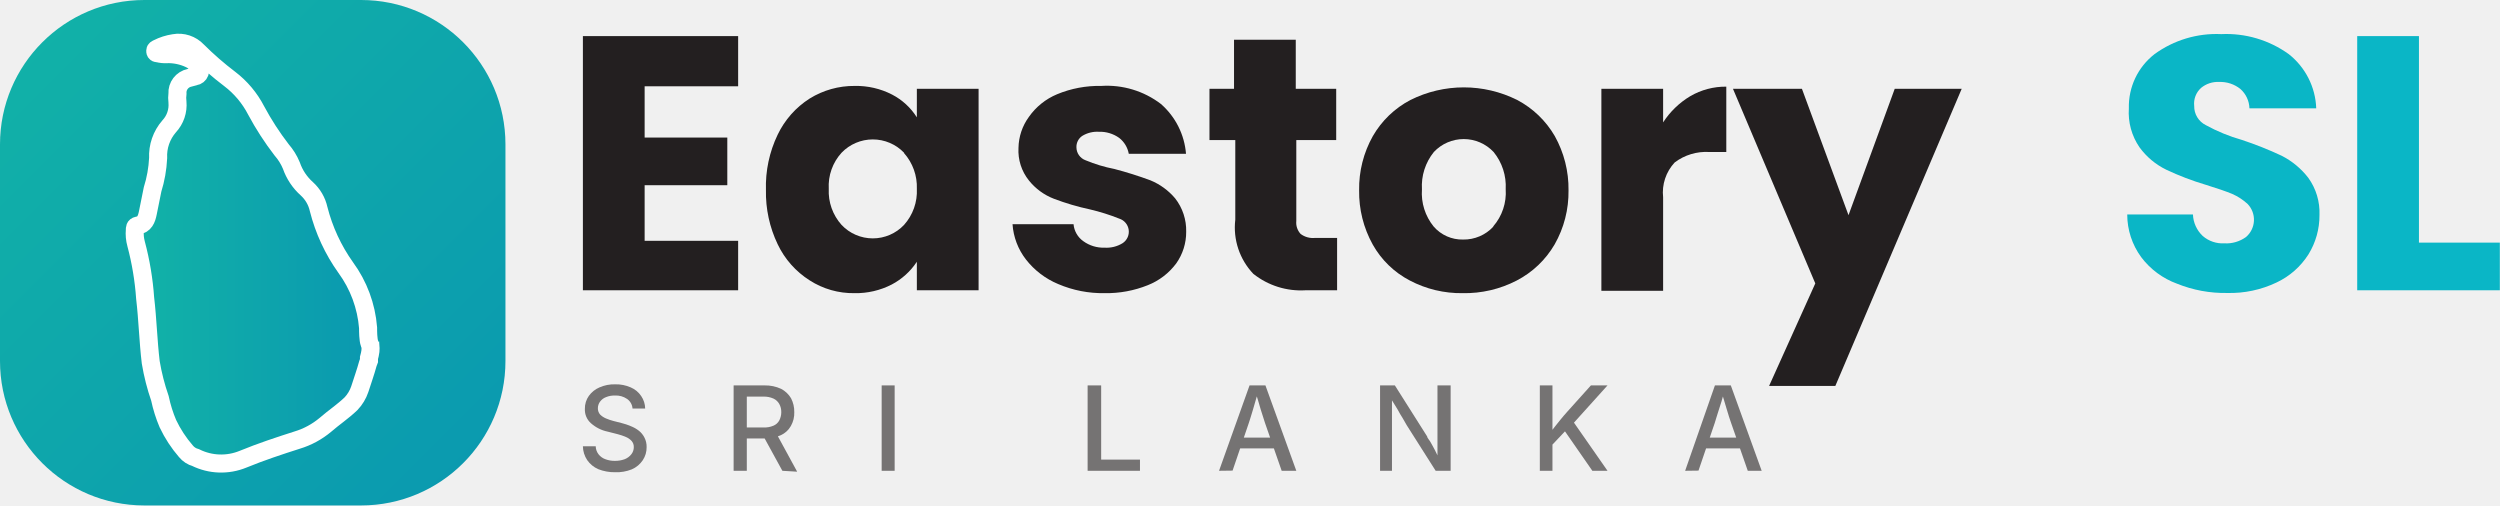
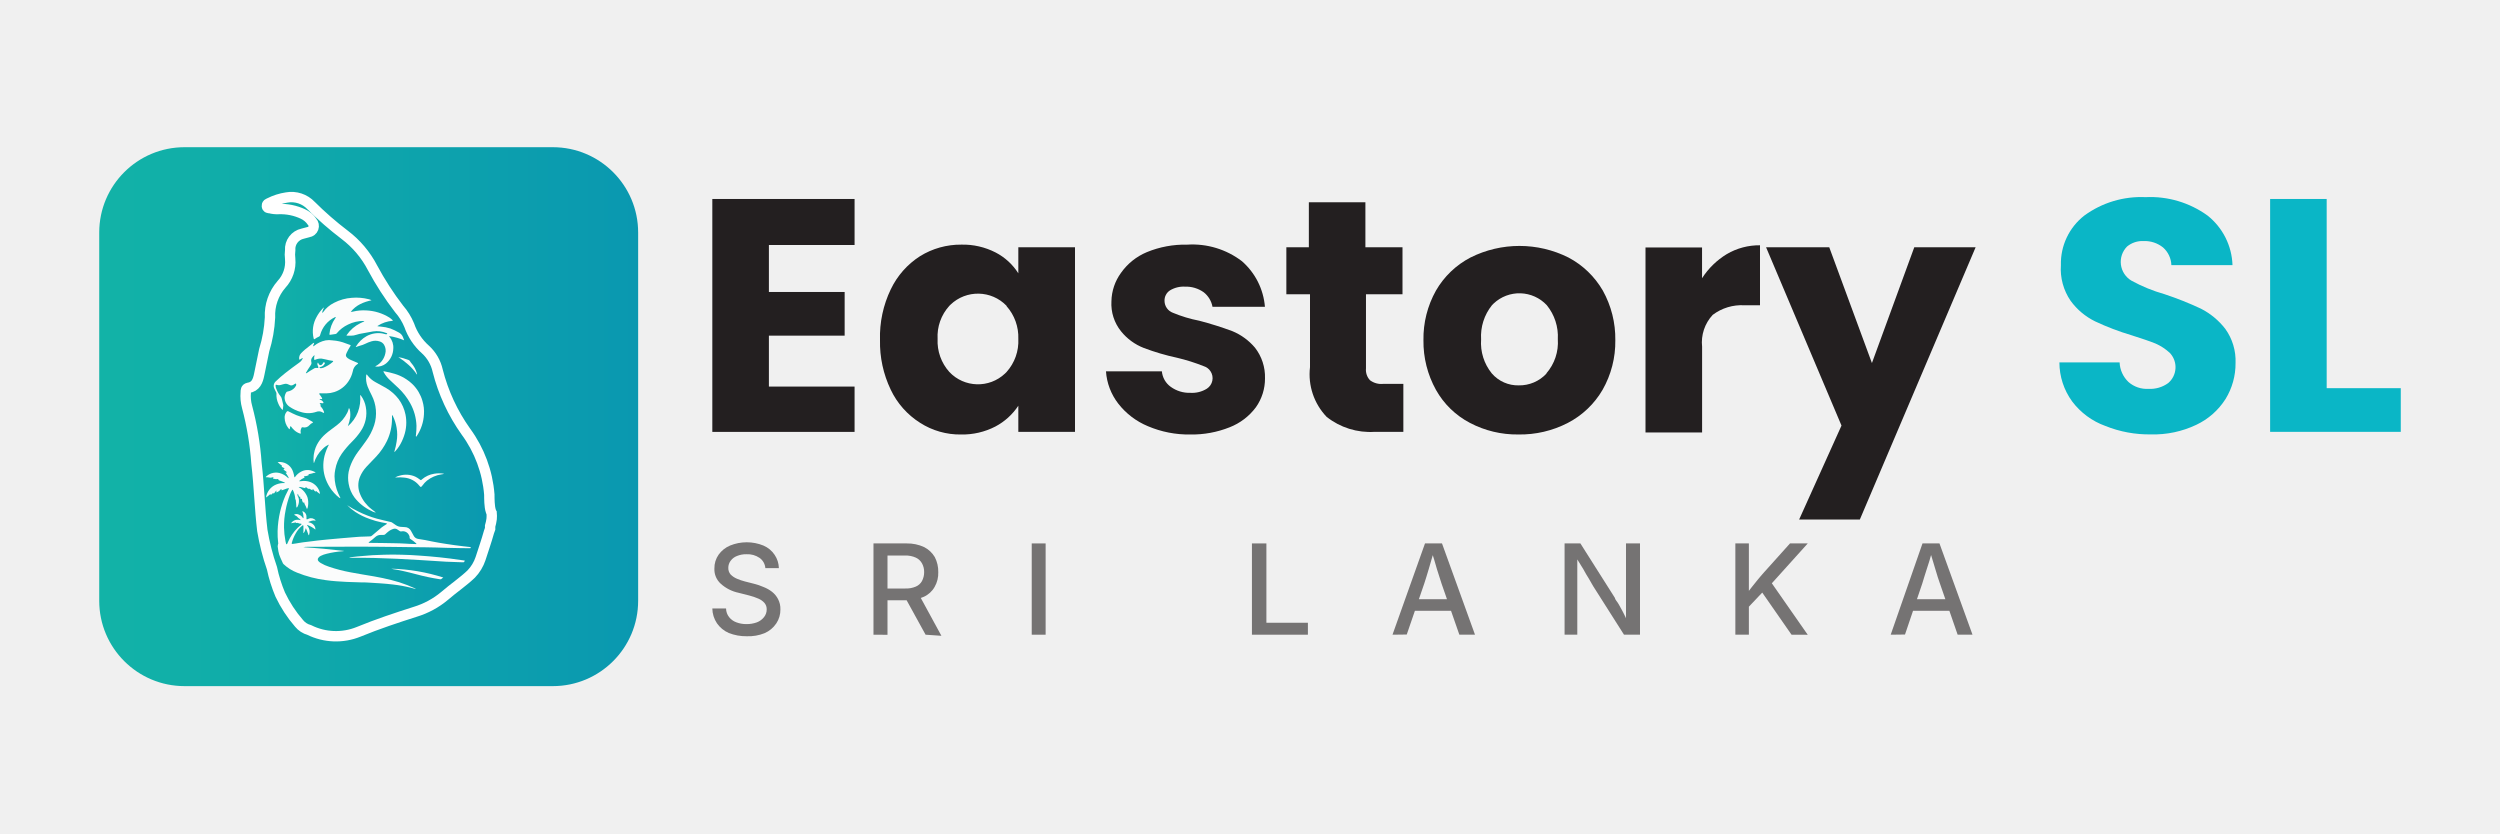
- <svg xmlns="http://www.w3.org/2000/svg" xmlns:xlink="http://www.w3.org/1999/xlink" viewBox="0 0 138.49 28">
+ <svg xmlns="http://www.w3.org/2000/svg" xmlns:xlink="http://www.w3.org/1999/xlink" id="Layer_1" data-name="Layer 1" viewBox="0 0 1000 333.33">
  <defs>
-     <style>.cls-1,.cls-4{isolation:isolate;}.cls-2{fill:#231f20;}.cls-3{fill:#0ab6c6;}.cls-4{opacity:0.6;}.cls-5{fill:url(#linear-gradient);}.cls-6{stroke:#fff;stroke-miterlimit:10;fill:url(#linear-gradient-2);}</style>
-     <linearGradient id="linear-gradient" x1="-173.41" y1="256.82" x2="-172.41" y2="255.82" gradientTransform="matrix(28, 0, 0, -28, 4855.43, 7191)" gradientUnits="userSpaceOnUse">
+     <style>.cls-1{fill:#231f20;}.cls-2{fill:#0ab6c6;}.cls-3{opacity:0.6;}.cls-4{fill:url(#linear-gradient);}.cls-5{stroke:#fff;stroke-miterlimit:10;stroke-width:4.15px;fill:url(#linear-gradient-2);}.cls-6{fill:#fbfcfc;}</style>
+     <linearGradient id="linear-gradient" x1="39.99" y1="166.67" x2="255.14" y2="166.67" gradientUnits="userSpaceOnUse">
      <stop offset="0" stop-color="#12b3a7" />
      <stop offset="1" stop-color="#0a98b0" />
    </linearGradient>
-     <linearGradient id="linear-gradient-2" x1="7.48" y1="14" x2="20.52" y2="14" gradientTransform="matrix(1, 0, 0, 1, 0, 0)" xlink:href="#linear-gradient" />
+     <linearGradient id="linear-gradient-2" x1="98.37" y1="-190.1" x2="196.66" y2="-190.1" gradientTransform="matrix(1, 0, 0, -1, 0, -23.43)" xlink:href="#linear-gradient" />
  </defs>
-   <g id="Layer_2" data-name="Layer 2">
-     <g id="Layer_1-2" data-name="Layer 1">
-       <g class="cls-1">
-         <path class="cls-2" d="M35.71,4.78V7.62h4.58v2.64H35.71v3.08h5.18v2.74h-8.6V2h8.6V4.78Z" />
-         <path class="cls-2" d="M43.08,7.46a4.86,4.86,0,0,1,1.77-2,4.66,4.66,0,0,1,2.5-.7,4.33,4.33,0,0,1,2.07.48A3.56,3.56,0,0,1,50.79,6.5V4.92h3.42V16.08H50.79V14.5a3.77,3.77,0,0,1-1.39,1.26,4.33,4.33,0,0,1-2.07.48,4.46,4.46,0,0,1-2.48-.71,4.8,4.8,0,0,1-1.77-2,6.63,6.63,0,0,1-.65-3A6.61,6.61,0,0,1,43.08,7.46Zm7,1a2.4,2.4,0,0,0-3.46,0,2.74,2.74,0,0,0-.71,2,2.79,2.79,0,0,0,.71,2,2.38,2.38,0,0,0,3.46,0,2.79,2.79,0,0,0,.71-2A2.83,2.83,0,0,0,50.08,8.48Z" />
-         <path class="cls-2" d="M58.63,15.74a4.41,4.41,0,0,1-1.8-1.37,3.58,3.58,0,0,1-.74-1.95h3.38a1.29,1.29,0,0,0,.54.94,1.9,1.9,0,0,0,1.18.36,1.69,1.69,0,0,0,1-.25A.76.76,0,0,0,62,12.11a11.39,11.39,0,0,0-1.62-.51,13.69,13.69,0,0,1-2-.59A3.28,3.28,0,0,1,57,10a2.64,2.64,0,0,1-.58-1.81A3,3,0,0,1,57,6.47a3.6,3.6,0,0,1,1.56-1.25A6.05,6.05,0,0,1,61,4.76a4.93,4.93,0,0,1,3.31,1,4.1,4.1,0,0,1,1.39,2.76H62.53A1.44,1.44,0,0,0,62,7.64a1.83,1.83,0,0,0-1.13-.34,1.58,1.58,0,0,0-.92.23.73.73,0,0,0-.32.63.77.77,0,0,0,.51.72,8.17,8.17,0,0,0,1.59.48,21,21,0,0,1,2,.63,3.57,3.57,0,0,1,1.37,1,2.89,2.89,0,0,1,.61,1.85,3,3,0,0,1-.55,1.75,3.62,3.62,0,0,1-1.58,1.21,6.14,6.14,0,0,1-2.39.44A6.28,6.28,0,0,1,58.63,15.74Z" />
-         <path class="cls-2" d="M74.07,13.18v2.9H72.33a4.24,4.24,0,0,1-2.9-.91,3.72,3.72,0,0,1-1-3V7.76H67V4.92h1.36V2.2h3.42V4.92h2.24V7.76H71.81v4.48a.92.92,0,0,0,.24.72,1.14,1.14,0,0,0,.8.22Z" />
-         <path class="cls-2" d="M78.1,15.54a5,5,0,0,1-2.06-2,6,6,0,0,1-.75-3,5.93,5.93,0,0,1,.76-3,5.16,5.16,0,0,1,2.08-2,6.61,6.61,0,0,1,5.92,0,5.22,5.22,0,0,1,2.08,2,6,6,0,0,1,.76,3,5.88,5.88,0,0,1-.77,3,5.2,5.2,0,0,1-2.1,2,6.26,6.26,0,0,1-3,.7A6.09,6.09,0,0,1,78.1,15.54Zm4.62-3a2.85,2.85,0,0,0,.69-2.06,3,3,0,0,0-.67-2.06,2.27,2.27,0,0,0-3.31,0,3,3,0,0,0-.66,2.07,2.93,2.93,0,0,0,.65,2.06,2.09,2.09,0,0,0,1.63.72A2.23,2.23,0,0,0,82.72,12.56Z" />
-         <path class="cls-2" d="M93.63,5.33a3.88,3.88,0,0,1,2-.53V8.42h-.94A2.89,2.89,0,0,0,92.77,9a2.44,2.44,0,0,0-.64,1.93v5.18H88.71V4.92h3.42V6.78A4.61,4.61,0,0,1,93.63,5.33Z" />
-         <path class="cls-2" d="M108.67,4.92l-7,16.46H98l2.56-5.68L96,4.92h3.82l2.58,7,2.56-7Z" />
-       </g>
-       <g class="cls-1">
-         <path class="cls-3" d="M120.61,15.72a4.35,4.35,0,0,1-2-1.48,4,4,0,0,1-.77-2.36h3.64a1.73,1.73,0,0,0,.54,1.19,1.68,1.68,0,0,0,1.2.41,1.86,1.86,0,0,0,1.2-.35,1.26,1.26,0,0,0,.09-1.83,3.12,3.12,0,0,0-.86-.56c-.34-.14-.83-.31-1.45-.5A15.47,15.47,0,0,1,120,9.4a4,4,0,0,1-1.48-1.24A3.4,3.4,0,0,1,117.93,6,3.68,3.68,0,0,1,119.35,3a5.82,5.82,0,0,1,3.7-1.11A5.92,5.92,0,0,1,126.79,3,4,4,0,0,1,128.31,6h-3.7a1.49,1.49,0,0,0-.5-1.07,1.77,1.77,0,0,0-1.18-.39,1.45,1.45,0,0,0-1,.33,1.17,1.17,0,0,0-.38,1,1.16,1.16,0,0,0,.64,1.06,9.62,9.62,0,0,0,2,.82,19.84,19.84,0,0,1,2.21.88,4.37,4.37,0,0,1,1.47,1.22,3.3,3.3,0,0,1,.62,2.06,4.09,4.09,0,0,1-.61,2.18,4.22,4.22,0,0,1-1.77,1.56,6,6,0,0,1-2.74.58A7.07,7.07,0,0,1,120.61,15.72Z" />
-         <path class="cls-3" d="M134,13.44h4.48v2.64h-7.9V2H134Z" />
-       </g>
-       <g class="cls-4">
-         <path class="cls-2" d="M34.07,26.16a2.45,2.45,0,0,1-.93-.17,1.45,1.45,0,0,1-.61-.5,1.41,1.41,0,0,1-.24-.77H33a.74.74,0,0,0,.16.45.83.83,0,0,0,.38.27,1.42,1.42,0,0,0,.52.09,1.53,1.53,0,0,0,.54-.09.87.87,0,0,0,.37-.27.63.63,0,0,0,.14-.4.5.5,0,0,0-.11-.33.88.88,0,0,0-.32-.23,3.2,3.2,0,0,0-.47-.16l-.55-.14a2,2,0,0,1-.93-.47,1,1,0,0,1-.33-.79,1.2,1.2,0,0,1,.22-.72,1.39,1.39,0,0,1,.59-.47,2,2,0,0,1,.87-.17,2,2,0,0,1,.86.17,1.31,1.31,0,0,1,.58.48,1.26,1.26,0,0,1,.22.69h-.7a.71.71,0,0,0-.3-.53,1.1,1.1,0,0,0-.68-.19,1.22,1.22,0,0,0-.49.09.72.72,0,0,0-.33.25.6.6,0,0,0-.12.36.51.51,0,0,0,.12.35,1,1,0,0,0,.33.22,2.83,2.83,0,0,0,.41.14l.47.12a3,3,0,0,1,.5.17,1.73,1.73,0,0,1,.44.25,1.13,1.13,0,0,1,.31.38,1.09,1.09,0,0,1,.12.53,1.27,1.27,0,0,1-.21.72A1.4,1.4,0,0,1,35,26,2.27,2.27,0,0,1,34.07,26.16Z" />
-         <path class="cls-2" d="M40.64,26.08V21.35h1.72a2.08,2.08,0,0,1,.91.19,1.38,1.38,0,0,1,.55.52,1.62,1.62,0,0,1,.18.77,1.44,1.44,0,0,1-.19.77,1.21,1.21,0,0,1-.56.51,2,2,0,0,1-.9.18H41.06v-.61H42.3a1.26,1.26,0,0,0,.55-.1.65.65,0,0,0,.32-.29,1,1,0,0,0,.11-.46.91.91,0,0,0-.11-.45.72.72,0,0,0-.32-.3,1.3,1.3,0,0,0-.56-.11h-.92v4.11Zm2.7,0L42.2,24H43l1.16,2.13Z" />
-         <path class="cls-2" d="M49.56,21.35v4.73h-.72V21.35Z" />
-         <path class="cls-2" d="M60.25,26.08V21.35H61v4.11h2.15v.62Z" />
-         <path class="cls-2" d="M67.53,26.08l1.69-4.73h.88l1.71,4.73H71l-.92-2.64-.24-.75c-.08-.28-.18-.63-.3-1h.16l-.29,1c-.09.29-.16.54-.23.74l-.9,2.64Zm.92-1.24v-.6h2.44v.6Z" />
-         <path class="cls-2" d="M76.45,26.08V21.35h.82l1.79,2.83c0,.08.12.19.19.32s.15.26.23.42.16.32.24.5l-.09,0,0-.51c0-.17,0-.34,0-.49s0-.28,0-.38V21.35h.73v4.73h-.83l-1.6-2.52-.23-.4c-.09-.14-.18-.29-.28-.48L77,22l.11,0c0,.24,0,.45,0,.65s0,.38,0,.54,0,.27,0,.36v2.53Z" />
-         <path class="cls-2" d="M85.3,26.08V21.35H86v4.73Zm.51-1.25v-.76c.11-.15.21-.3.32-.43s.21-.27.32-.4.23-.28.35-.41l1.33-1.48h.92l-2,2.22H87Zm2.4,1.25L86.6,23.76l.45-.55,2,2.87Z" />
-         <path class="cls-2" d="M93.35,26.08,95,21.35h.88l1.71,4.73h-.77l-.92-2.64c-.08-.21-.15-.46-.24-.75s-.19-.63-.3-1h.16c-.11.4-.21.75-.3,1s-.16.54-.23.74l-.9,2.64Zm.93-1.24v-.6h2.43v.6Z" />
-       </g>
-       <rect class="cls-5" width="28" height="28" rx="8" />
-       <path class="cls-6" d="M20.52,19.13a1.75,1.75,0,0,1,0,.32,2.56,2.56,0,0,1-.08.38l0,.14a1.77,1.77,0,0,0-.06.17c-.13.48-.3.95-.45,1.42a2.18,2.18,0,0,1-.49.81c-.45.43-.95.76-1.41,1.16a4.44,4.44,0,0,1-1.57.85c-1,.32-2,.65-3,1.06a3.19,3.19,0,0,1-2.62-.09A1.06,1.06,0,0,1,10.3,25a6.76,6.76,0,0,1-1-1.53,7.59,7.59,0,0,1-.44-1.4,12.24,12.24,0,0,1-.51-2c-.14-1.17-.17-2.37-.31-3.56a16,16,0,0,0-.5-3,2.17,2.17,0,0,1-.07-.77c0-.1,0-.21.14-.24.4-.06.51-.36.58-.71l.26-1.29a7,7,0,0,0,.31-1.74A2.49,2.49,0,0,1,9.37,7a1.74,1.74,0,0,0,.46-1.35,1.77,1.77,0,0,1,0-.46.84.84,0,0,1,.67-.88l.3-.08A.33.33,0,0,0,11,3.68a1.19,1.19,0,0,0-.48-.41A2.79,2.79,0,0,0,9.22,3a1.51,1.51,0,0,1-.47-.05c-.06,0-.14,0-.15-.11s.06-.12.13-.16a3,3,0,0,1,.91-.29,1.43,1.43,0,0,1,1.3.43,17.49,17.49,0,0,0,1.78,1.55,5.18,5.18,0,0,1,1.47,1.75A15.78,15.78,0,0,0,15.6,8.3a3.16,3.16,0,0,1,.54.87A3.06,3.06,0,0,0,17,10.46a2.14,2.14,0,0,1,.65,1.12,9.66,9.66,0,0,0,1.5,3.24,6.51,6.51,0,0,1,1.24,3.34c0,.19,0,.64.08.87C20.5,19.08,20.5,19.11,20.52,19.13Z" />
-     </g>
+   <path class="cls-1" d="M307.56,98v18.79h30.3v17.47h-30.3v20.37h34.27v18.13h-56.9V79.59h56.9V98Z" />
+   <path class="cls-1" d="M356.32,115.71A32.14,32.14,0,0,1,368,102.48a30.85,30.85,0,0,1,16.54-4.63A28.57,28.57,0,0,1,398.26,101a23.53,23.53,0,0,1,9.07,8.33V98.91H430v73.83H407.33V162.29a25,25,0,0,1-9.2,8.33,28.71,28.71,0,0,1-13.69,3.18A29.53,29.53,0,0,1,368,169.1a31.68,31.68,0,0,1-11.71-13.23A43.82,43.82,0,0,1,352,136,43.76,43.76,0,0,1,356.32,115.71Zm46.31,6.62a15.88,15.88,0,0,0-22.45-.44c-.15.14-.3.29-.44.44a18.15,18.15,0,0,0-4.7,13.23,18.44,18.44,0,0,0,4.7,13.23,15.74,15.74,0,0,0,22.26.63c.21-.2.43-.41.63-.63a18.44,18.44,0,0,0,4.7-13.23,18.75,18.75,0,0,0-4.7-13.1Z" />
+   <path class="cls-1" d="M459.19,170.49a29.12,29.12,0,0,1-11.9-9.06,23.7,23.7,0,0,1-4.9-12.9h22.36a8.57,8.57,0,0,0,3.57,6.22,12.64,12.64,0,0,0,7.81,2.38,11.17,11.17,0,0,0,6.62-1.66,5,5,0,0,0,1.43-7,4.93,4.93,0,0,0-2.69-2,75.77,75.77,0,0,0-10.72-3.38,91.19,91.19,0,0,1-13.23-3.9,21.75,21.75,0,0,1-9.13-6.68,17.5,17.5,0,0,1-3.84-12,19.93,19.93,0,0,1,3.84-11.38,23.89,23.89,0,0,1,10.32-8.27,40,40,0,0,1,16.14-3,32.61,32.61,0,0,1,21.9,6.62,27.12,27.12,0,0,1,9.2,18.25H485a9.57,9.57,0,0,0-3.51-5.82,12.18,12.18,0,0,0-7.48-2.25,10.49,10.49,0,0,0-6.08,1.53,4.8,4.8,0,0,0-2.12,4.16,5.11,5.11,0,0,0,3.37,4.77,54.49,54.49,0,0,0,10.52,3.17q6.72,1.75,13.24,4.17a23.68,23.68,0,0,1,9.06,6.62,19.06,19.06,0,0,1,4,12.24,19.8,19.8,0,0,1-3.63,11.57,23.9,23.9,0,0,1-10.46,8,40.73,40.73,0,0,1-15.81,2.91A41.62,41.62,0,0,1,459.19,170.49Z" />
+   <path class="cls-1" d="M561.34,153.55v19.19H549.83a28,28,0,0,1-19.18-6A24.6,24.6,0,0,1,524,146.87V117.7h-9.46V98.91h9v-18h22.62v18H561V117.7H546.39v29.64A6.09,6.09,0,0,0,548,152.1a7.54,7.54,0,0,0,5.29,1.45Z" />
+   <path class="cls-1" d="M588,169.17a33.19,33.19,0,0,1-13.62-13.23,39.82,39.82,0,0,1-5-19.85,39.28,39.28,0,0,1,5-19.85A34.16,34.16,0,0,1,588.2,103a43.76,43.76,0,0,1,39.17,0,34.55,34.55,0,0,1,13.76,13.23,39.72,39.72,0,0,1,5,19.85,39,39,0,0,1-5.1,19.85,34.42,34.42,0,0,1-13.89,13.23,41.5,41.5,0,0,1-19.85,4.63A40.39,40.39,0,0,1,588,169.17Zm30.57-19.85a18.84,18.84,0,0,0,4.56-13.63,19.8,19.8,0,0,0-4.43-13.63,15,15,0,0,0-21.23-.67c-.23.22-.45.44-.67.67a19.87,19.87,0,0,0-4.36,13.7,19.36,19.36,0,0,0,4.3,13.63,13.85,13.85,0,0,0,10.78,4.76,14.77,14.77,0,0,0,11.05-4.7Z" />
+   <path class="cls-1" d="M690.75,101.62A25.7,25.7,0,0,1,704,98.11v24h-6.22a19.18,19.18,0,0,0-12.7,3.84,16.17,16.17,0,0,0-4.24,12.77v34.27H658.2v-74h22.62v12.3A30.64,30.64,0,0,1,690.75,101.62Z" />
+   <path class="cls-1" d="M790.25,98.91,743.94,207.8H719.66l16.94-37.57L706.43,98.91H731.7l17.07,46.31,16.94-46.31Z" />
+   <path class="cls-2" d="M842.09,170.36a28.8,28.8,0,0,1-13.23-9.79,26.5,26.5,0,0,1-5.1-15.62h24.08a11.47,11.47,0,0,0,3.58,7.88,11.13,11.13,0,0,0,7.94,2.71,12.24,12.24,0,0,0,7.93-2.32,8.33,8.33,0,0,0,.92-11.75c-.1-.12-.21-.24-.32-.35a20.6,20.6,0,0,0-5.69-3.71c-2.25-.92-5.49-2-9.59-3.31a102.44,102.44,0,0,1-14.56-5.55,26.54,26.54,0,0,1-9.79-8.21,22.46,22.46,0,0,1-3.9-14.29,24.34,24.34,0,0,1,9.39-19.84,38.48,38.48,0,0,1,24.48-7.35A39.11,39.11,0,0,1,883,86.21,26.42,26.42,0,0,1,893,106.05H868.55A9.88,9.88,0,0,0,865.24,99a11.72,11.72,0,0,0-7.8-2.58,9.66,9.66,0,0,0-6.62,2.19,8.73,8.73,0,0,0,1.72,13.63,63.25,63.25,0,0,0,13.23,5.42,131.63,131.63,0,0,1,14.62,5.82,29,29,0,0,1,9.73,8.07,21.88,21.88,0,0,1,4.1,13.63,27.08,27.08,0,0,1-4,14.42,28,28,0,0,1-11.71,10.33,39.71,39.71,0,0,1-18.13,3.83A46.79,46.79,0,0,1,842.09,170.36Z" />
+   <path class="cls-2" d="M930.67,155.27h29.64v17.47H908.05V79.59h22.62Z" />
+   <g class="cls-3">
+     <path class="cls-1" d="M298.68,254.5a18.92,18.92,0,0,1-7.18-1.31,11.16,11.16,0,0,1-4.71-3.86,10.89,10.89,0,0,1-1.86-5.94h5.49a5.69,5.69,0,0,0,1.23,3.47,6.43,6.43,0,0,0,2.93,2.08,11.06,11.06,0,0,0,4,.7,11.86,11.86,0,0,0,4.17-.7,6.62,6.62,0,0,0,2.85-2.08,4.83,4.83,0,0,0,1.08-3.09,3.87,3.87,0,0,0-.85-2.55,6.72,6.72,0,0,0-2.47-1.77,24.15,24.15,0,0,0-3.62-1.24l-4.25-1.08a15.35,15.35,0,0,1-7.18-3.63,7.72,7.72,0,0,1-2.55-6.09,9.28,9.28,0,0,1,1.7-5.56,10.74,10.74,0,0,1,4.56-3.63,17.66,17.66,0,0,1,13.35,0,10.13,10.13,0,0,1,4.48,3.71,9.82,9.82,0,0,1,1.7,5.32h-5.41a5.48,5.48,0,0,0-2.31-4.09,8.52,8.52,0,0,0-5.25-1.47,9.4,9.4,0,0,0-3.78.7,5.55,5.55,0,0,0-2.55,1.93,4.65,4.65,0,0,0-.93,2.78,3.92,3.92,0,0,0,.93,2.7,7.7,7.7,0,0,0,2.55,1.7,21.8,21.8,0,0,0,3.16,1.08l3.63.92a24.08,24.08,0,0,1,3.86,1.32,13.32,13.32,0,0,1,3.4,1.93,8.82,8.82,0,0,1,2.39,2.93,8.29,8.29,0,0,1,.92,4.09,9.74,9.74,0,0,1-1.62,5.56,10.77,10.77,0,0,1-4.71,3.94A17.42,17.42,0,0,1,298.68,254.5Z" />
+     <path class="cls-1" d="M349.39,253.88V217.37h13.28a15.9,15.9,0,0,1,7,1.47,10.52,10.52,0,0,1,4.25,4,12.55,12.55,0,0,1,1.39,6,11.05,11.05,0,0,1-1.47,5.94,9.33,9.33,0,0,1-4.32,3.94,15.56,15.56,0,0,1-7,1.39h-10v-4.71h9.58a9.8,9.8,0,0,0,4.24-.77,5,5,0,0,0,2.47-2.24,7.58,7.58,0,0,0,.85-3.55,7,7,0,0,0-.85-3.48,5.47,5.47,0,0,0-2.47-2.31,10,10,0,0,0-4.32-.85H355v31.72Zm20.84,0-8.8-16h6.18l8.95,16.44Z" />
+     <path class="cls-1" d="M418.25,217.37v36.51h-5.56V217.37Z" />
+     <path class="cls-1" d="M500.77,253.88V217.37h5.79V249.1h16.6v4.78Z" />
+     <path class="cls-1" d="M557,253.88l13-36.51h6.8L590,253.88h-6.26l-7.1-20.38-1.85-5.79c-.62-2.16-1.39-4.86-2.32-7.71h1.24l-2.24,7.71c-.69,2.24-1.23,4.17-1.77,5.72l-7,20.38Zm7.1-9.57v-4.63h18.84v4.63Z" />
+     <path class="cls-1" d="M625.83,253.88V217.37h6.33L646,239.22c0,.61.93,1.46,1.47,2.47s1.16,2,1.78,3.24,1.23,2.47,1.85,3.86h-.7V217.37H656v36.51H649.6l-12.35-19.45-1.78-3.09c-.69-1.08-1.38-2.24-2.16-3.7l-3.24-5.25h.85v31.49Z" />
+     <path class="cls-1" d="M694.14,253.88V217.37h5.41v36.51Zm3.94-9.65v-5.86c.85-1.16,1.62-2.32,2.47-3.32S702.17,233,703,232s1.78-2.16,2.7-3.16L716,217.37h7.1l-15.44,17.14h-.38Zm18.53,9.65L704.18,236l3.47-4.24,15.44,22.15Z" />
+     <path class="cls-1" d="M756.28,253.88,769,217.37h6.79L789,253.88h-5.94L776,233.5c-.62-1.62-1.16-3.55-1.85-5.79s-1.47-4.86-2.32-7.71H773c-.85,3.08-1.63,5.78-2.32,7.71s-1.24,4.17-1.78,5.72L762,253.81Zm7.18-9.57v-4.63h18.76v4.63Z" />
  </g>
+   <rect class="cls-4" x="39.69" y="58.88" width="215.57" height="215.57" rx="34.14" />
+   <path class="cls-5" d="M196.66,205.16a13.86,13.86,0,0,1,0,2.41,18.79,18.79,0,0,1-.61,2.87v1.05c-.17.42-.32.85-.45,1.28-1,3.62-2.26,7.16-3.39,10.7a16.43,16.43,0,0,1-3.69,6.11c-3.4,3.24-7.16,5.73-10.63,8.74a33.4,33.4,0,0,1-11.83,6.41c-7.54,2.41-15.08,4.9-22.62,8A24.06,24.06,0,0,1,123.7,252a8,8,0,0,1-4.07-2.64,50.92,50.92,0,0,1-7.54-11.53,57.4,57.4,0,0,1-3.31-10.55,92.13,92.13,0,0,1-3.85-15.08c-1.05-8.81-1.28-17.86-2.34-26.83a120.23,120.23,0,0,0-3.76-22.61,16.21,16.21,0,0,1-.53-5.8c0-.75,0-1.58,1-1.81,3-.45,3.85-2.71,4.38-5.35l2-9.72A53.23,53.23,0,0,0,108,127a18.77,18.77,0,0,1,4.6-13.26,13.12,13.12,0,0,0,3.47-10.18,13.36,13.36,0,0,1,0-3.46,6.33,6.33,0,0,1,5-6.64l2.26-.6a2.48,2.48,0,0,0,1.5-4.15,9,9,0,0,0-3.61-3.09,21.14,21.14,0,0,0-9.8-2,11.42,11.42,0,0,1-3.54-.38c-.46,0-1.06,0-1.13-.83s.45-.9,1-1.2A22.67,22.67,0,0,1,114.65,79a10.8,10.8,0,0,1,9.8,3.24,133.13,133.13,0,0,0,13.42,11.69A39.05,39.05,0,0,1,149,107.1a119.46,119.46,0,0,0,10.62,16.44,23.65,23.65,0,0,1,4.07,6.55,23,23,0,0,0,6.49,9.72,16.17,16.17,0,0,1,4.89,8.45,73,73,0,0,0,11.31,24.42,49,49,0,0,1,9.35,25.17c0,1.43,0,4.82.6,6.56C196.5,204.78,196.5,205,196.66,205.16Z" />
+   <path class="cls-6" d="M158,191a6.77,6.77,0,0,1,2-.78,9,9,0,0,1,6.08.42,10,10,0,0,1,1.73,1.08c.62.44.5.45,1,0a9.84,9.84,0,0,1,4.88-2.23,11.89,11.89,0,0,1,3.95,0,2.7,2.7,0,0,1-1,.25,12.22,12.22,0,0,0-5.86,2.52,10.34,10.34,0,0,0-1.8,1.94c-.58.76-.71.77-1.31,0a8.72,8.72,0,0,0-6.11-3.17,15.73,15.73,0,0,0-2.83-.06C158.47,191,158.21,191,158,191Z" />
+   <path class="cls-6" d="M188,218.81c-.92-.09-1.83-.2-2.75-.31-2.24-.27-4.49-.56-6.72-.92-1.92-.3-3.84-.61-5.74-1s-3.62-.77-5.45-1a2.4,2.4,0,0,1-1.89-1.32c-.19-.32-.37-.66-.55-1s-.33-.64-.52-.94a2.74,2.74,0,0,0-2.5-1.48c-.47,0-.93-.08-1.41-.09a3.91,3.91,0,0,1-2.12-.69c-.49-.31-1-.64-1.46-1a1.29,1.29,0,0,0-.5-.24c-1.89-.45-3.78-.86-5.67-1.36a41.16,41.16,0,0,1-7.48-2.89,37,37,0,0,1-4.37-2.49,19.64,19.64,0,0,0,3.27,2.7,25.19,25.19,0,0,0,5.73,2.81,30.32,30.32,0,0,0,4.78,1.36c.61.11,1.22.26,1.84.34.1,0,.23,0,.25.17s-.08.17-.16.22a1.94,1.94,0,0,1-.24.15c-.55.4-1.16.71-1.68,1.14-1.28,1.06-2.56,2.12-3.8,3.22a1.16,1.16,0,0,1-.75.36c-.81,0-1.62.05-2.43.09-1.09,0-2.19.07-3.28.17-1.89.17-3.79.3-5.69.47s-3.83.33-5.75.52c-2.61.26-5.21.53-7.81.89-1.23.18-2.47.25-3.7.51-.73.16-1.48.24-2.23.35-.56.08-.61,0-.47-.5a15.12,15.12,0,0,1,1.49-3.6,10.16,10.16,0,0,1,2.67-3.2c.3-.23.41-.2.46.18a8.62,8.62,0,0,1,0,1.13,6.26,6.26,0,0,1-.1,1.67c.78-.39.72-1.22,1.07-2a30.36,30.36,0,0,1,1.09,2.85c.21,0,.21-.17.24-.27a3.56,3.56,0,0,0-.6-3.37c-.1-.13-.28-.24-.21-.5a12.53,12.53,0,0,1,3.3,1.89,2.62,2.62,0,0,0-.53-1.68A3.27,3.27,0,0,0,123.8,209c-.14,0-.33,0-.45-.21.33-.18.67-.24,1-.39a3.44,3.44,0,0,1,.93-.2c.32-.07.65.14,1,0a2.33,2.33,0,0,0-2.71-.76,5.79,5.79,0,0,0-.68.29c-.18.08-.29,0-.3-.18s0-.53,0-.79a2.26,2.26,0,0,0-1.28-2.17c-.11-.06-.22-.16-.38,0a4.12,4.12,0,0,1,.4,1.43c0,.34.06.68.09,1,0,.09,0,.2-.05.25s-.2-.06-.26-.15a3.21,3.21,0,0,0-1.49-1.26,2.1,2.1,0,0,0-2,0c.43.42,1.07.48,1.4,1s1,.58,1.26,1.21a4.3,4.3,0,0,0-2.13-.07,3.21,3.21,0,0,0-1.73,1.3l1.45-.25c.22,0,.46-.23.6.14,0,.06.18,0,.27,0a.61.61,0,0,1,.44,0,2.68,2.68,0,0,0,1.3.31.15.15,0,0,1,.11.25,2.94,2.94,0,0,1-.39.4c-.38.33-.81.62-1.17,1a17.88,17.88,0,0,0-3.82,5.63c-.11.24-.21.49-.32.73a.29.29,0,0,1-.26.19c-.14,0-.17-.13-.2-.24-.13-.39-.18-.81-.27-1.21a30,30,0,0,1-.55-5.17,32.64,32.64,0,0,1,.63-7,39.19,39.19,0,0,1,1.76-6.32,8.22,8.22,0,0,1,.95-1.87.21.21,0,0,1,.21.14,9.48,9.48,0,0,1,.91,3.13,1,1,0,0,0,.09.55,1.23,1.23,0,0,1,.19.7,18.9,18.9,0,0,1,.17,2.14c0,.15,0,.4.15.44s.28-.21.36-.36a4.87,4.87,0,0,0,.5-3,1.93,1.93,0,0,0-.3-.9,1.34,1.34,0,0,1-.14-1.24,2.21,2.21,0,0,1,.4.93c0,.15.08.36.33.24s.27.05.29.22a3.26,3.26,0,0,0,0,.33.68.68,0,0,0,.23.39c.16.12.23-.21.42-.06a3,3,0,0,0,.35,1.33c.09.17.15.33.36.12a.14.14,0,0,1,.25.08c0,.55.38.94.57,1.41s.32.74.51,1.19a3.19,3.19,0,0,0,.43-1.47,7.83,7.83,0,0,0-.25-3.3,7.57,7.57,0,0,0-3.53-4.06,1.42,1.42,0,0,1,.87,0c.53.13,1.06.27,1.6.39.21.05.41.07.27-.26a.14.14,0,0,1,0-.17c.33.07.55.35.82.54s.25.27.44.17.35,0,.52.1a5.87,5.87,0,0,0,1,.5.18.18,0,0,0,.08-.18c0-.11-.1-.24,0-.3s.24.07.32.17a3.67,3.67,0,0,0,.64.72c.06.06.18.17.23.08.24-.48.37,0,.51.07.38.29.74.61,1.13.86.11-.1.12-.18.1-.25a6.08,6.08,0,0,0-3.81-4.45,7.2,7.2,0,0,0-3.68-.37,2.48,2.48,0,0,1-.91,0,9,9,0,0,1,2.27-1.45c0-.2-.28-.21-.22-.38s.28-.16.45-.16a2.58,2.58,0,0,0,1-.25c.18-.07.5-.06.34-.43,0-.08.06-.13.14-.13a12,12,0,0,0,2-.5,1.37,1.37,0,0,0,.72-.16,4.86,4.86,0,0,0-1.31-.62,5.36,5.36,0,0,0-4.59.32,6.74,6.74,0,0,0-2.29,2c-.07.1-.12.24-.34.17a11.63,11.63,0,0,0-.49-2.06,5.63,5.63,0,0,0-5-4,4,4,0,0,0-1.21.06c.47.37.86.66,1.21,1s.68.27.44.76c0,.06.12.17.22.22l.66.34c.11.06.25.11.22.27s-.36,0-.41.24c.34.54,1,.76,1.43,1.22-.16.17-.37,0-.5.16s.16.32.26.47a12.54,12.54,0,0,1,.73,1.21.67.67,0,0,1,.12.53c-.21,0-.3-.21-.44-.32a7.48,7.48,0,0,0-2.49-1.54,5.69,5.69,0,0,0-5.92,1.09c-.11.09-.27.16-.24.38.51,0,1,0,1.55.14s1-.18,1.53-.14c0,.27-.33.29-.21.53a3.92,3.92,0,0,0,1.89.18c.11,0,.33,0,.26.16s.09.32.26.37c.69.19,1.34.51,2,.76.13,0,.31.07.28.32a8.15,8.15,0,0,0-3.42.58,6.46,6.46,0,0,0-2.73,2.06A6.63,6.63,0,0,0,106.4,199a11.48,11.48,0,0,0,1.44-1.12c.09-.08.21-.25.33-.13.28.32.41,0,.58-.11s.28-.36.52-.48c.07.34.24.31.42.1s.3-.39.45-.58.18-.38.41-.42c.21.24-.19.45,0,.72a4,4,0,0,0,1.08-.56c.33-.26.54-.64.91-.85.15.19-.05.37.09.56,1-.22,1.88-.77,2.93-.91a1.41,1.41,0,0,1-.23.69c-.37.79-.81,1.54-1.16,2.33a38.56,38.56,0,0,0-2.13,6.44,39.3,39.3,0,0,0-1,7.78,33.41,33.41,0,0,0,.23,4.69c0,.18.09.44-.07.53a3.75,3.75,0,0,0-.13.84c.39,3.24.58,3.44,1.94,6.45a1.55,1.55,0,0,0,.44.71,16.64,16.64,0,0,0,5.38,3.38,46.63,46.63,0,0,0,11.48,3c2.75.39,5.52.56,8.29.7,2,.09,4,.13,6,.2,1,0,1.93,0,2.89.08,1.49.08,3,.19,4.46.28,1.75.11,3.5.28,5.24.48a54.64,54.64,0,0,1,7.29,1.33l1.87.5a1.7,1.7,0,0,0-.62-.4c-1-.41-1.94-.84-2.92-1.23a48.94,48.94,0,0,0-6.36-2q-3.42-.85-6.87-1.45c-3.09-.54-6.19-1-9.26-1.6a61.87,61.87,0,0,1-8.66-2.24,15.47,15.47,0,0,1-3.35-1.5,3.65,3.65,0,0,1-.92-.74,1,1,0,0,1-.07-1.3,2.47,2.47,0,0,1,.93-.8,10.43,10.43,0,0,1,2.4-.86,36.29,36.29,0,0,1,6.3-1,1,1,0,0,0,.63-.15c-5.39-.63-10.79-1.15-16.21-1.47a5.29,5.29,0,0,1,1.48-.16c6,0,11.93-.06,17.9-.06,5.61,0,11.21,0,16.82.1,2.53.05,5.06.05,7.59.1,3,.07,6.11,0,9.17.13s6.34.17,9.51.24l3.91.05h.33c.15,0,.25-.12.23-.28S188.15,218.82,188,218.81Zm-72.6-27.61h0S115.46,191.24,115.44,191.2Zm49.87,26.39c-1,0-2.07-.08-3.1-.14-3-.2-6-.14-9-.24-1.71-.05-3.43,0-5.14-.06-.18,0-.38,0-.54-.07s.06-.2.15-.26a27.31,27.31,0,0,0,2.59-2.1,3,3,0,0,1,2-.74c.36,0,.72,0,1.08,0a1.09,1.09,0,0,0,.86-.33c.37-.36.74-.71,1.13-1a5.93,5.93,0,0,1,2.14-1.12,1.79,1.79,0,0,1,1.51.26c.3.2.6.39.89.6a.8.8,0,0,0,.73.17,2.69,2.69,0,0,1,3,1.44,1.47,1.47,0,0,1,.28,1,.57.57,0,0,0,.37.62,16.35,16.35,0,0,1,2.15,1.65.5.5,0,0,1,.22.37C166.16,217.59,165.74,217.61,165.31,217.59Z" />
+   <path class="cls-6" d="M185.92,224.24c-.25.66-.3.7-.91.68-2.19-.08-4.37-.14-6.56-.24-1.9-.09-3.8-.2-5.7-.36-1.69-.14-3.39-.21-5.08-.32-2.9-.18-5.8-.36-8.7-.48s-6-.25-9-.33c-3.23-.08-6.45-.1-9.68-.07a1,1,0,0,1-.6-.11c.37-.06.64-.13.92-.16,1.52-.18,3-.35,4.56-.46,1.26-.09,2.52-.24,3.78-.31,1.56-.09,3.13-.13,4.69-.19q3.51-.12,7,0c2.43.06,4.86.16,7.28.36,1.28.11,2.56.19,3.84.29s2.74.27,4.11.39,2.78.29,4.16.48l5.71.79A1,1,0,0,1,185.92,224.24Z" />
+   <path class="cls-6" d="M177.31,231l-.84.64c-.15.12-.3.08-.48.06a83.72,83.72,0,0,1-9.51-2c-1.69-.45-3.39-.88-5.1-1.26-1.35-.3-2.7-.59-4.06-.76a3.78,3.78,0,0,1-.8-.21A75,75,0,0,1,177.31,231Z" />
+   <path class="cls-6" d="M143,145.13l-2.33-1a6.89,6.89,0,0,1-1.64-.9c-.76-.62-.81-1.11-.5-1.77l.15-.37a22.32,22.32,0,0,1,1.45-2.62c.21-.34.19-.4-.17-.53s-1-.35-1.49-.53a17.41,17.41,0,0,0-5.49-1.26,8.13,8.13,0,0,0-2.74,0,10.78,10.78,0,0,0-4.6,2.19.42.42,0,0,1-.4.15c.06-.49.37-.88.45-1.37a.88.88,0,0,0-.64.29c-1,.76-1.94,1.51-2.9,2.28a18.08,18.08,0,0,0-1.69,1.59,2.8,2.8,0,0,0-.8,2.27c0,.34.09.37.37.21l1-.58.08.1a3.74,3.74,0,0,1-1.51,1.84c-1.87,1.34-3.72,2.71-5.53,4.14-1.29,1-2.52,2.1-3.71,3.24a2.43,2.43,0,0,0-.6,3,13.36,13.36,0,0,0,.64,1.32,1,1,0,0,1,.18.64,8.44,8.44,0,0,0,.75,4,7.53,7.53,0,0,0,1.48,2.32c.07.07.13.16.24.13s.11-.15.11-.24a8.34,8.34,0,0,1,.12-1.12,1.74,1.74,0,0,0,0-.68l-.51-2.14a2.46,2.46,0,0,0-.55-1.23,10,10,0,0,1-1.7-3,2.82,2.82,0,0,1-.28-1.15c0-.44.08-.52.49-.4a2.58,2.58,0,0,0,1.67,0c.42-.16.87-.23,1.31-.35a2.16,2.16,0,0,1,1.44.09,3.42,3.42,0,0,1,.62.27,1.42,1.42,0,0,0,1.5,0l.83-.49c.2-.13.31,0,.36.16a.92.92,0,0,1-.05.61,3.79,3.79,0,0,1-.49.76,4.63,4.63,0,0,1-2.8,1.59.72.72,0,0,0-.61.34,4.22,4.22,0,0,0-.67,2,4.46,4.46,0,0,0,1.92,3.72,15.1,15.1,0,0,0,4.69,2.18,9.78,9.78,0,0,0,6.12-.11,2.72,2.72,0,0,1,2.4.21l.34.19c.09,0,.18.11.26,0a.24.24,0,0,0,.05-.26c0-.11-.07-.22-.1-.33a4.81,4.81,0,0,0-1-1.68c-.14-.16-.36-.32-.3-.52a1,1,0,0,0-.46-1.08,3.94,3.94,0,0,1,1.21.05c.15,0,.31,0,.4-.12s0-.24-.09-.36a1.92,1.92,0,0,0-1.06-.88c-.15-.07-.38-.08-.37-.35.33-.05.64.13,1,0,.06-.21-.06-.37-.13-.54A8.46,8.46,0,0,0,128,158c-.12-.17-.4-.34-.26-.57s.41-.1.63-.1c.77,0,1.55,0,2.32,0a10.47,10.47,0,0,0,3-.5,10.75,10.75,0,0,0,5.68-4.28,11.75,11.75,0,0,0,1.74-4,4.15,4.15,0,0,1,2-3C143.31,145.38,143.28,145.26,143,145.13Zm-9.81-.46a1.88,1.88,0,0,1-.25.24,13,13,0,0,1-3.51,2.14,3.71,3.71,0,0,1-.93.22.88.88,0,0,1-.6-.1c-.15-.1-.14-.23,0-.32a1.6,1.6,0,0,1,.33-.07,2.38,2.38,0,0,0,1.67-1.32c.09-.2.1-.36-.13-.47s-.41-.13-.51.14a1.53,1.53,0,0,1-.49.68.73.73,0,0,1-1.17-.09c-.17-.19-.22-.44-.42-.71a1,1,0,0,0-.15,1.05c.1.25.22.48.3.73s0,.41-.33.42h-.11a1.71,1.71,0,0,0-1.48.31c-.88.47-1.7,1.05-2.54,1.59a1.39,1.39,0,0,1-.47.24c-.09-.22.07-.37.15-.51a22,22,0,0,1,1.33-2.11c.16-.23.3-.48.45-.71a1.43,1.43,0,0,0,.2-1.23,2,2,0,0,1,.34-1.77,4.52,4.52,0,0,1,.86-.94.27.27,0,0,1,.05.31,2.82,2.82,0,0,0-.12,1.12c0,.49.08.53.54.35a5.2,5.2,0,0,1,2.49-.41,15.76,15.76,0,0,1,1.66.34,22.82,22.82,0,0,0,2.71.55C133.31,144.36,133.34,144.48,133.19,144.67Z" />
+   <path class="cls-6" d="M150.09,205a5.89,5.89,0,0,1-1.66-.69A18.08,18.08,0,0,1,141.8,199a12.81,12.81,0,0,1-2.34-5.46,13.13,13.13,0,0,1,0-4.84,16,16,0,0,1,1-3.18,23.85,23.85,0,0,1,2.79-4.85c1.06-1.42,2.14-2.83,3.15-4.28a22.79,22.79,0,0,0,3.26-6.31,15.7,15.7,0,0,0-1-12c-.56-1.13-1.15-2.25-1.6-3.43a9.46,9.46,0,0,1-.59-4.5c0-.13,0-.27.16-.34s.24.16.33.28a10,10,0,0,0,3.24,2.78c1.39.8,2.83,1.5,4.21,2.32a17.22,17.22,0,0,1,5.06,4.47,15.67,15.67,0,0,1,2.73,6.17,16.26,16.26,0,0,1-.6,8.58,18.69,18.69,0,0,1-1.94,4.09,15,15,0,0,1-1.55,2c-.09.09-.15.22-.31.23s-.07-.19,0-.29a26.6,26.6,0,0,0,.84-3.74,16.38,16.38,0,0,0,0-5.63,17,17,0,0,0-1.47-4.62c-.05-.1-.11-.2-.17-.3l-.09-.06c-.17,0-.11.17-.11.27,0,.36,0,.72,0,1.08a20.71,20.71,0,0,1-2,8.91,25.53,25.53,0,0,1-4.27,6.23c-1.26,1.4-2.65,2.68-3.91,4.09a13.58,13.58,0,0,0-2.7,4.22,9,9,0,0,0,.18,6.88,14.42,14.42,0,0,0,4.49,5.87,14.83,14.83,0,0,0,1.48,1.13c.08.05.17.09.16.21Z" />
+   <path class="cls-6" d="M129.6,123a9.81,9.81,0,0,0-.67,1.68c0,.14-.1.28,0,.42a.3.3,0,0,0,.28-.18,11.76,11.76,0,0,1,4.42-3.8,18.09,18.09,0,0,1,7.14-2,20.23,20.23,0,0,1,6.67.55,3.71,3.71,0,0,1,1.17.44c-3.27.73-6.17,1.9-8.31,4.63a3,3,0,0,0,1-.12,17.71,17.71,0,0,1,5.28-.45,19.15,19.15,0,0,1,9.15,2.83,10.62,10.62,0,0,1,1.25,1,.31.31,0,0,1,.11.32,12.57,12.57,0,0,0-6.06,2.05l0,.14c.45.05.9.11,1.36.14a16.07,16.07,0,0,1,3.76.75,23.21,23.21,0,0,1,3.27,1.54,3.65,3.65,0,0,1,1.83,2.05,8.6,8.6,0,0,1,.4,1.13,23.54,23.54,0,0,0-5.92-1.68c-.07.2,0,.29.12.39a6.45,6.45,0,0,1,1.47,4.58,8,8,0,0,1-2.93,6,5.64,5.64,0,0,1-4.07,1.23.58.58,0,0,1-.16,0c0-.19.13-.22.23-.27a7.35,7.35,0,0,0,3.72-4.9,4.53,4.53,0,0,0-.48-3.55,3,3,0,0,0-1.75-1.34,5.33,5.33,0,0,0-3.28-.05,14.13,14.13,0,0,0-2.53,1,9.61,9.61,0,0,1-2,.73c-.58.15-1.14.38-1.69.57-.11-.08-.06-.15,0-.21a11.54,11.54,0,0,1,4.29-4.18,9.83,9.83,0,0,1,6.25-1.07c.37.06.73.18,1.1.27a1.78,1.78,0,0,0,.39.07c.19,0,.43,0,.47-.21s-.2-.23-.35-.29a10,10,0,0,0-5.32-.64c-1.82.3-3.63.66-5.45,1a8.43,8.43,0,0,0-1.09.31,6.55,6.55,0,0,1-2.32.4c-.49,0-1,0-1.48,0-.09,0-.19,0-.24-.09s0-.14.07-.2a14,14,0,0,1,5.41-4.7c.53-.27,1.08-.51,1.62-.76-.07-.17-.19-.14-.3-.14a13.61,13.61,0,0,0-6.17,1.41,13.12,13.12,0,0,0-4.58,3.54.68.68,0,0,1-.47.26c-.68.09-1.35.2-2,.3-.43.06-.47,0-.42-.4a12.73,12.73,0,0,1,2.28-6.14c.09-.12.17-.25.25-.38s0-.07,0-.11-.23,0-.34,0a11.06,11.06,0,0,0-5.92,7.13.86.86,0,0,1-.57.69,7.43,7.43,0,0,0-1.47.84c-.38.26-.47.22-.57-.21a11.85,11.85,0,0,1,1.24-8.64,15.49,15.49,0,0,1,2.39-3.28c.15-.15.26-.34.5-.36Z" />
+   <path class="cls-6" d="M125.6,185.21a1.05,1.05,0,0,1-.13-.21,12.28,12.28,0,0,1,0-2.71c0-.3.1-.59.14-.89a12.06,12.06,0,0,1,1.77-4.56,15.23,15.23,0,0,1,2.81-3.24c1.41-1.26,3-2.27,4.48-3.46a14.3,14.3,0,0,0,4.21-5,6.57,6.57,0,0,0,.57-1.53c0-.13,0-.27.18-.34.44.51.6,2.18.45,3.64a17,17,0,0,1-.94,3.58,14,14,0,0,0,4-5.63,15.09,15.09,0,0,0,.92-6.83c.25.05.32.22.41.35a10.74,10.74,0,0,1,1.85,4.39,12.89,12.89,0,0,1-2.1,9.81,26.51,26.51,0,0,1-3.32,4,37,37,0,0,0-4.19,4.9,16.16,16.16,0,0,0-2.62,6.39,13.16,13.16,0,0,0-.28,2.64,17.81,17.81,0,0,0,1.52,6.92c.23.49.47,1,.7,1.48.05.11.15.22.1.37-.58-.11-2.25-1.69-3.43-3.23a17.46,17.46,0,0,1-2.36-4.24,15.46,15.46,0,0,1-1-4.69,16.7,16.7,0,0,1,.47-4.83,21.9,21.9,0,0,1,1.76-4.46,7.6,7.6,0,0,0-2.59,1.84,11.25,11.25,0,0,0-2.06,2.54A13,13,0,0,0,125.6,185.21Z" />
+   <path class="cls-6" d="M166.39,174.64a1.37,1.37,0,0,1,0-.75,28.11,28.11,0,0,0,.2-3.56,19.83,19.83,0,0,0-2.55-9.11,24.74,24.74,0,0,0-4.59-5.93c-1.15-1.09-2.34-2.14-3.47-3.25a12.72,12.72,0,0,1-2.41-3,1.09,1.09,0,0,1-.08-.15c0-.12-.19-.22-.06-.35s.21,0,.32,0a37.87,37.87,0,0,1,4.17,1,17.66,17.66,0,0,1,7.19,4.25,15.08,15.08,0,0,1,3.86,6.56,14.9,14.9,0,0,1,.61,5.42,17.32,17.32,0,0,1-2.88,8.65C166.64,174.51,166.6,174.66,166.39,174.64Z" />
+   <path class="cls-6" d="M125.18,168.94a.21.21,0,0,1-.15.2,2.85,2.85,0,0,0-1.22.89,2.61,2.61,0,0,1-2.64.9c-.41-.08-.44-.06-.6.3a2.73,2.73,0,0,0-.28,1.86c.09.34,0,.42-.34.31a6.28,6.28,0,0,1-2.18-1.27,10.4,10.4,0,0,1-1.51-1.72c-.34.39-.22.88-.37,1.31a1.42,1.42,0,0,1-.6-.53,6.85,6.85,0,0,1-1.43-4,3.4,3.4,0,0,1,.82-2.51.5.5,0,0,1,.68-.14c1.06.5,2.08,1.07,3.17,1.51a31.55,31.55,0,0,0,3.33,1.08,5,5,0,0,1,1.25.5c.6.33,1.17.69,1.75,1A.83.83,0,0,1,125.18,168.94Z" />
+   <path class="cls-6" d="M159.35,142.86a13.42,13.42,0,0,1,2.87.73c.44.17.92.25,1.34.45s.54.74.87,1.08a10.61,10.61,0,0,1,2.37,4.37.22.22,0,0,1-.05.31,19,19,0,0,0-3.34-3.86A29.1,29.1,0,0,0,159.35,142.86Z" />
</svg>
